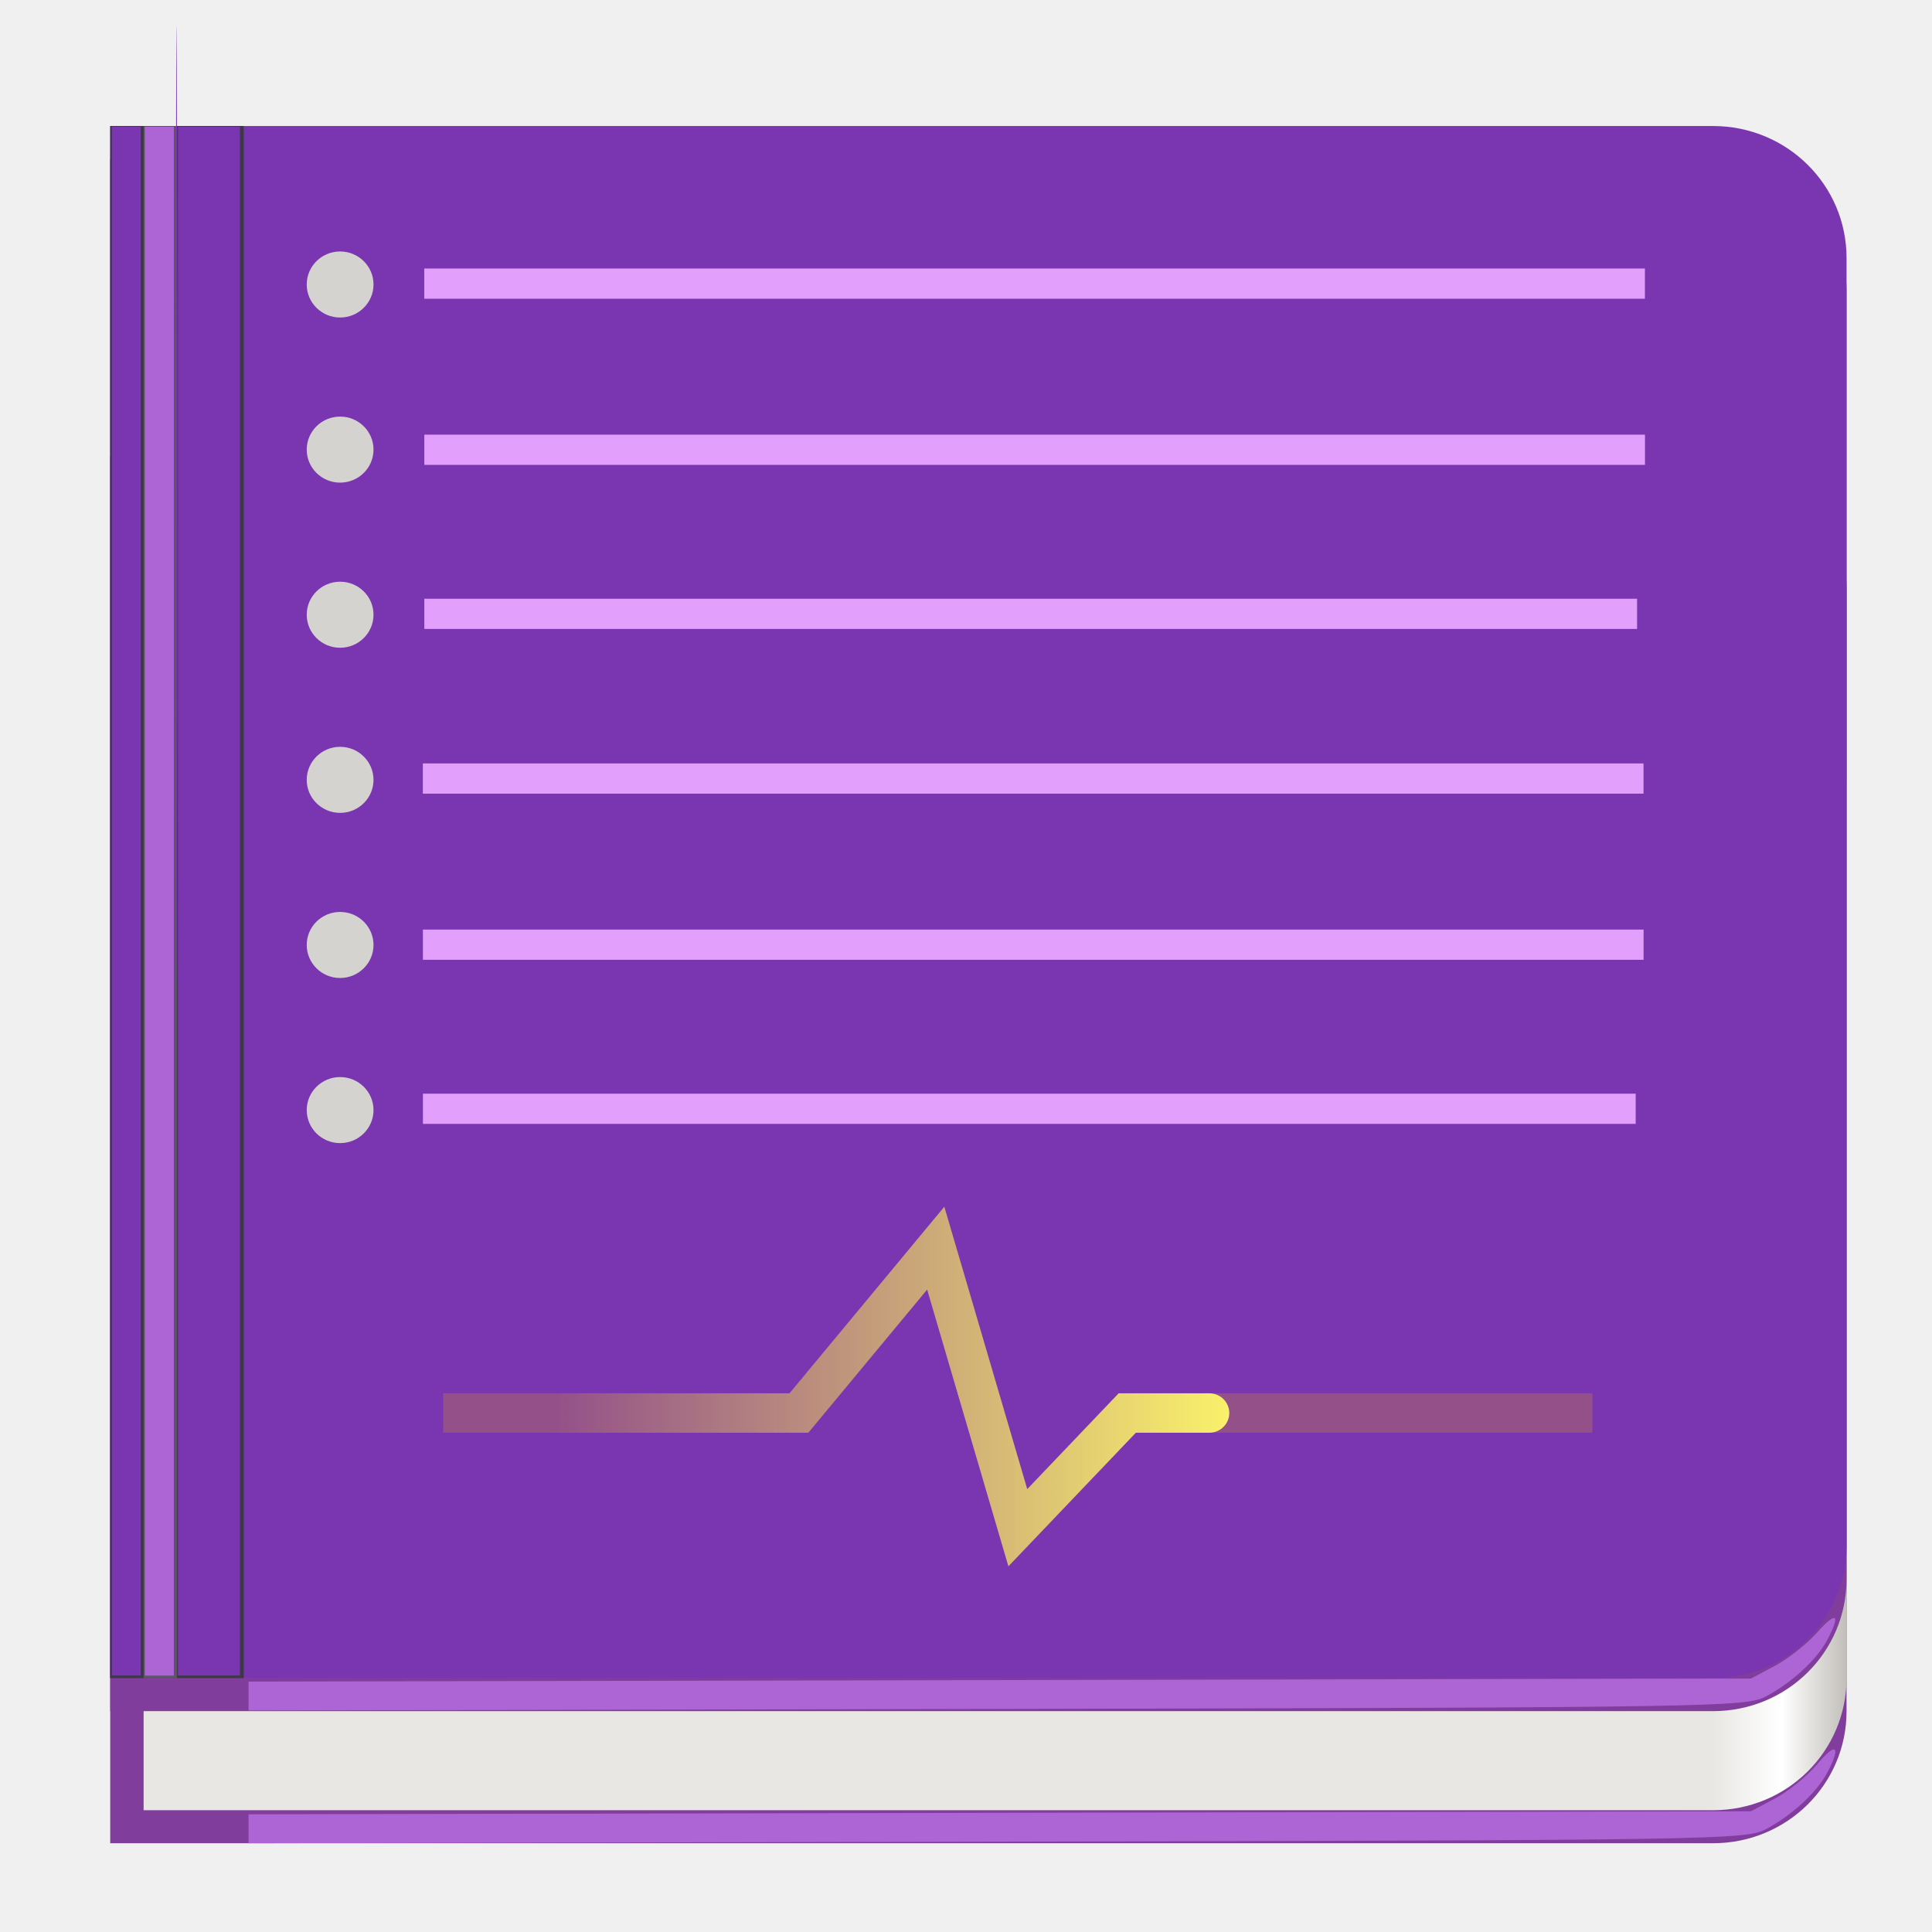
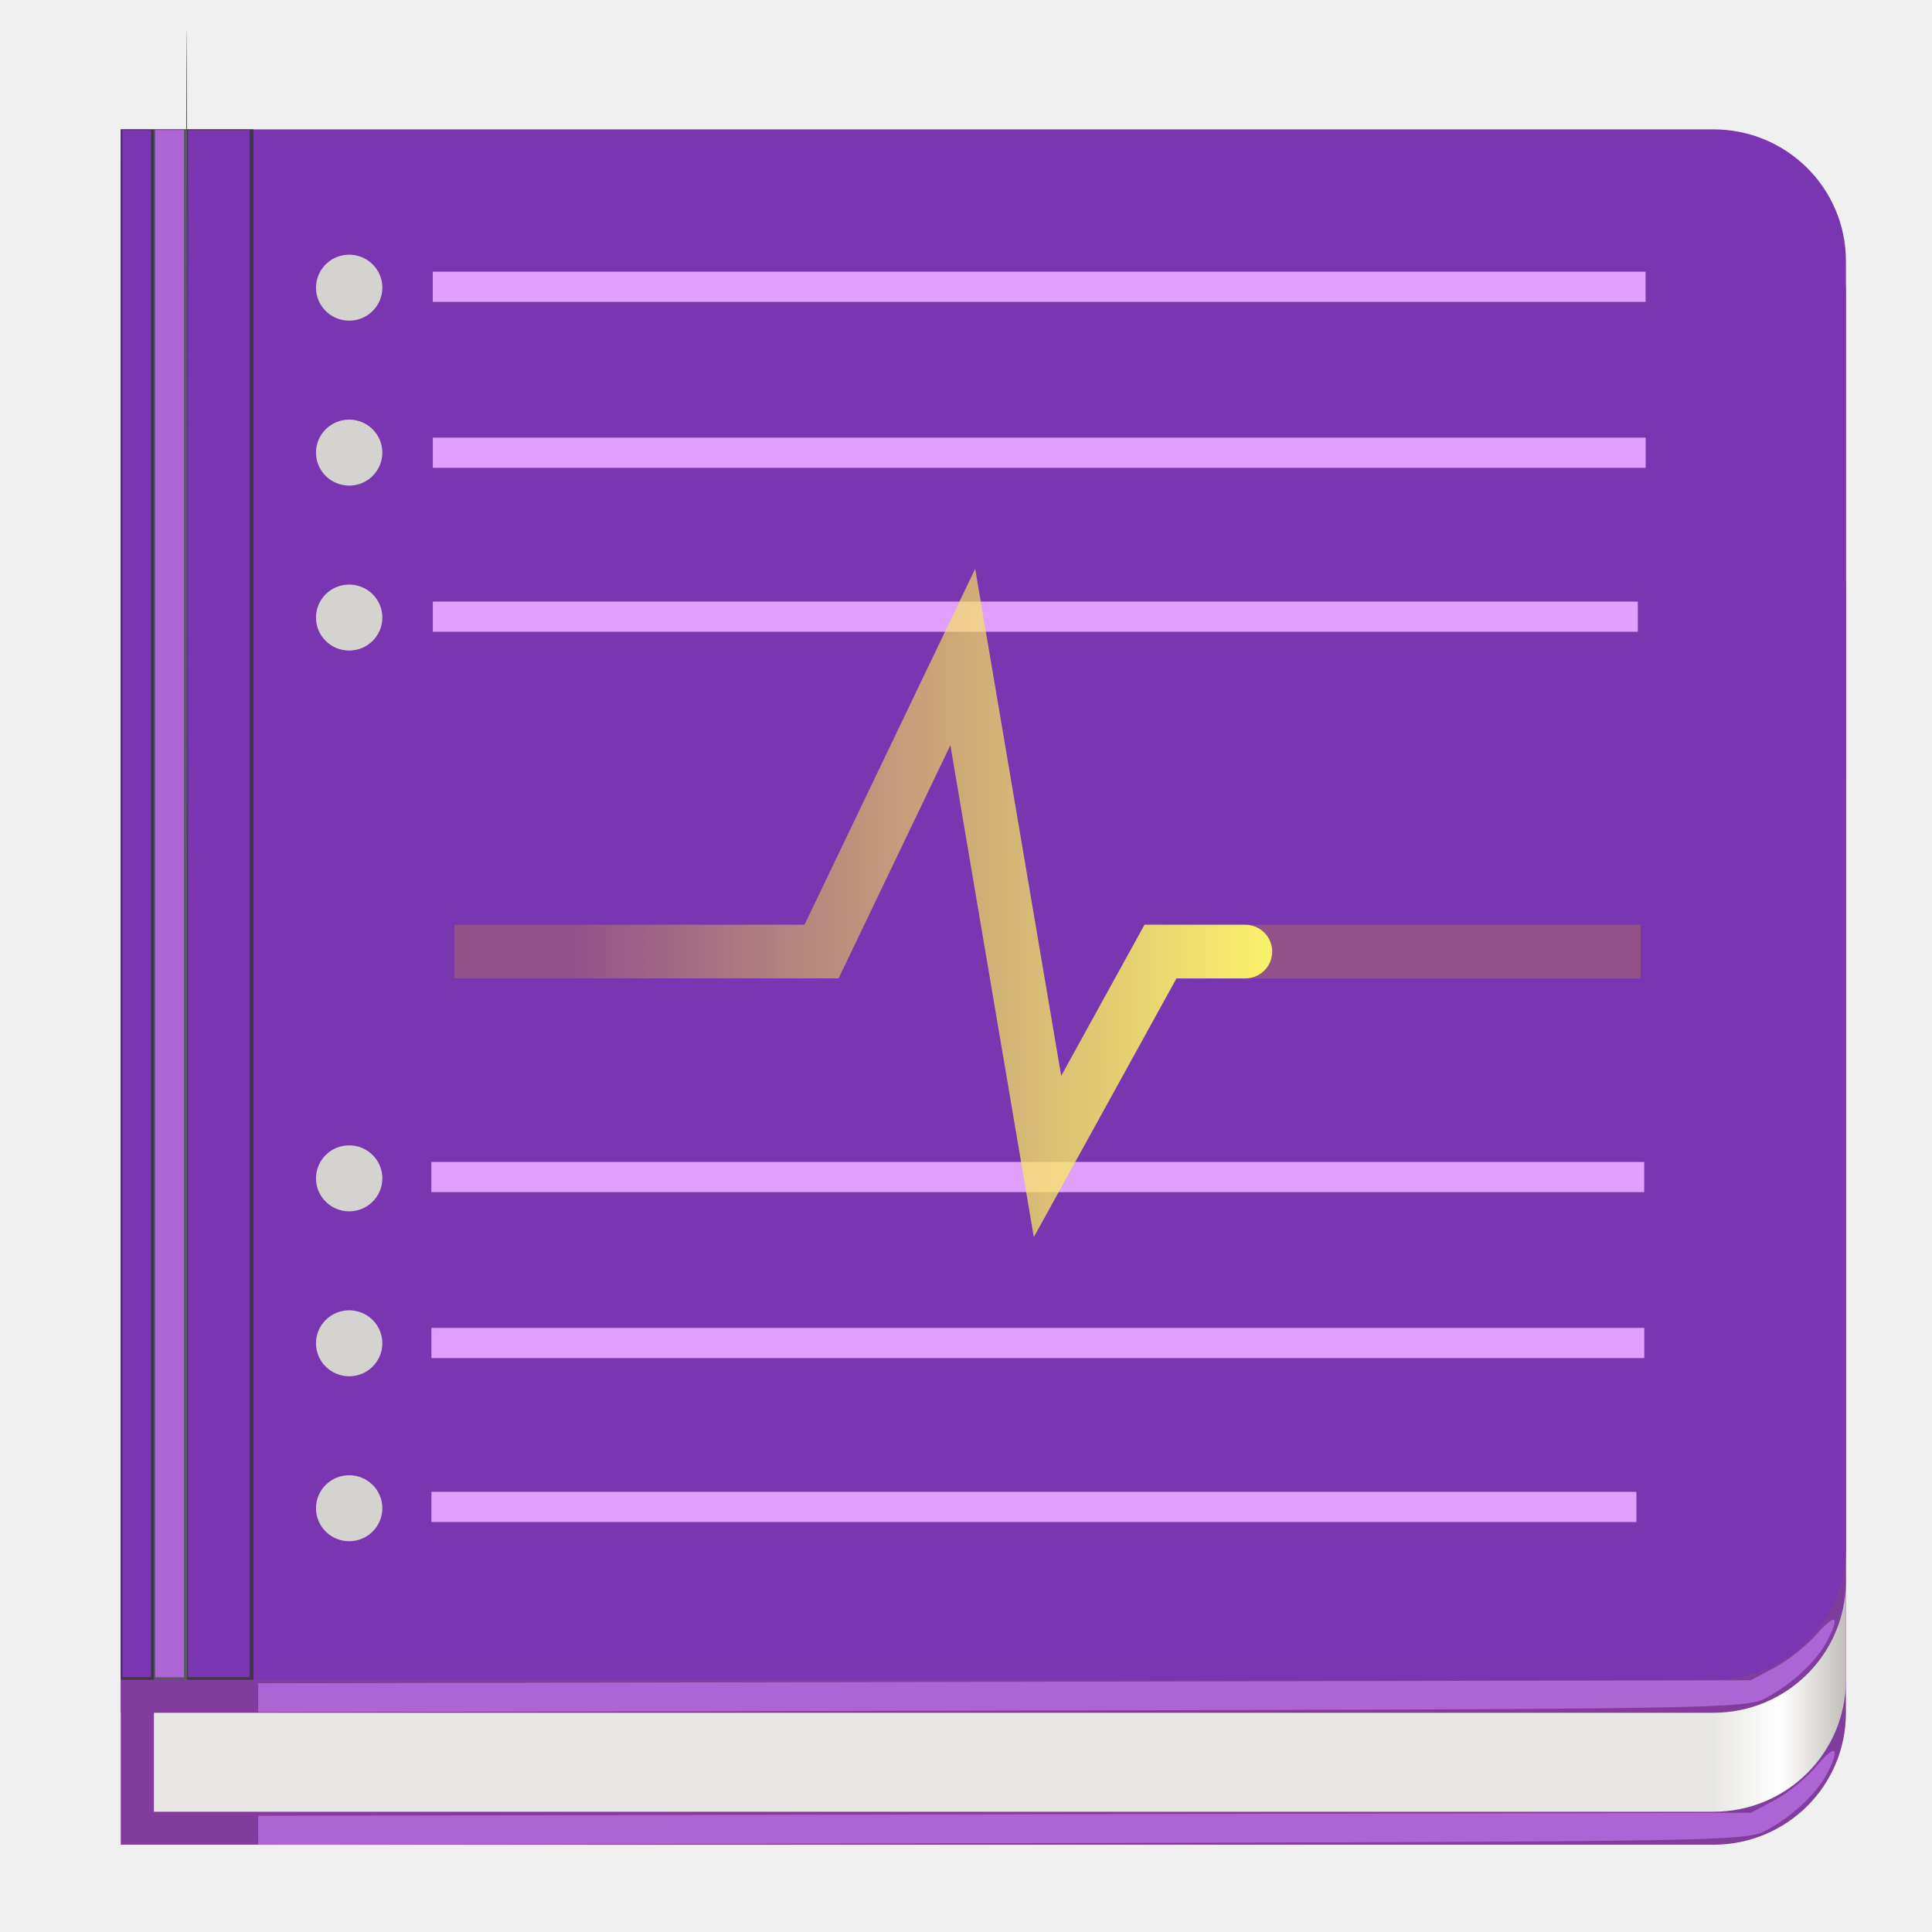
<svg xmlns="http://www.w3.org/2000/svg" xmlns:xlink="http://www.w3.org/1999/xlink" version="1.1" width="64" height="64" id="svg6333">
  <defs id="defs6335">
    <linearGradient id="linearGradient872">
      <stop style="stop-color:#667885;stop-opacity:1" offset="0" id="stop868" />
      <stop style="stop-color:#485a6c;stop-opacity:1" offset="1" id="stop870" />
    </linearGradient>
    <linearGradient x1="24" y1="5" x2="24" y2="43" id="linearGradient3381-5-4" xlink:href="#linearGradient3924-2-2-5-8" gradientUnits="userSpaceOnUse" gradientTransform="matrix(1.432432,0,0,1.436283,-2.378381,-2.470778)" />
    <linearGradient id="linearGradient3924-2-2-5-8">
      <stop id="stop3926-9-4-9-6" style="stop-color:#ffffff;stop-opacity:1" offset="0" />
      <stop id="stop3928-9-8-6-5" style="stop-color:#ffffff;stop-opacity:0.235" offset="0.063" />
      <stop id="stop3930-3-5-1-7" style="stop-color:#ffffff;stop-opacity:0.157" offset="0.951" />
      <stop id="stop3932-8-0-4-8" style="stop-color:#ffffff;stop-opacity:0.392" offset="1" />
    </linearGradient>
    <radialGradient cx="4.993" cy="43.5" r="2.5" fx="4.993" fy="43.5" id="radialGradient3337-2-2" xlink:href="#linearGradient3688-166-749-4-0-3-8" gradientUnits="userSpaceOnUse" gradientTransform="matrix(2.404541,0,0,1,41.98575,15.5)" />
    <linearGradient id="linearGradient3688-166-749-4-0-3-8">
      <stop id="stop2883-4-0-1-8" style="stop-color:#181818;stop-opacity:1" offset="0" />
      <stop id="stop2885-9-2-9-6" style="stop-color:#181818;stop-opacity:0" offset="1" />
    </linearGradient>
    <radialGradient cx="4.993" cy="43.5" r="2.5" fx="4.993" fy="43.5" id="radialGradient3339-1-4" xlink:href="#linearGradient3688-464-309-9-2-4-2" gradientUnits="userSpaceOnUse" gradientTransform="matrix(2.404541,0,0,1,-22.01424,-102.5)" />
    <linearGradient id="linearGradient3688-464-309-9-2-4-2">
      <stop id="stop2889-7-9-6-9" style="stop-color:#181818;stop-opacity:1" offset="0" />
      <stop id="stop2891-6-6-1-7" style="stop-color:#181818;stop-opacity:0" offset="1" />
    </linearGradient>
    <linearGradient id="linearGradient3702-501-757-8-4-1-1">
      <stop id="stop2895-8-9-9-1" style="stop-color:#181818;stop-opacity:0" offset="0" />
      <stop id="stop2897-7-8-7-7" style="stop-color:#181818;stop-opacity:1" offset="0.5" />
      <stop id="stop2899-4-5-1-5" style="stop-color:#181818;stop-opacity:0" offset="1" />
    </linearGradient>
    <linearGradient x1="25.058" y1="47.028" x2="25.058" y2="39.999" id="linearGradient6394" xlink:href="#linearGradient3702-501-757-8-4-1-1" gradientUnits="userSpaceOnUse" gradientTransform="matrix(1.571429,0,0,0.7142857,-5.714285,27.92857)" />
    <linearGradient xlink:href="#linearGradient872" id="linearGradient856-2-3" x1="23.528" y1="6.083" x2="23.528" y2="44.233" gradientUnits="userSpaceOnUse" gradientTransform="matrix(1.410256,0,0,1.410256,-1.846175,-3.256405)" />
-     <linearGradient xlink:href="#linearGradient1879" id="linearGradient1331" gradientUnits="userSpaceOnUse" gradientTransform="matrix(0.25,0,0,0.25,-725.1438,771.0926)" x1="384" y1="120" x2="416" y2="120" />
    <linearGradient id="linearGradient1879">
      <stop id="stop1873" offset="0" style="stop-color:#e8e7e4;stop-opacity:1" />
      <stop style="stop-color:#ffffff;stop-opacity:1" offset="0.511" id="stop1875" />
      <stop id="stop1877" offset="1" style="stop-color:#c2bfba;stop-opacity:1" />
    </linearGradient>
-     <linearGradient xlink:href="#linearGradient985" id="linearGradient23456" gradientUnits="userSpaceOnUse" gradientTransform="matrix(0.2048564,0,0,0.1085316,-719.9477,806.3933)" x1="301" y1="33.559" x2="104" y2="33.559" />
    <linearGradient id="linearGradient985">
      <stop id="stop981" offset="0" style="stop-color:#f9f06b;stop-opacity:1" />
      <stop id="stop983" offset="1" style="stop-color:#f9f06b;stop-opacity:0" />
    </linearGradient>
+     <linearGradient xlink:href="#linearGradient1879" id="linearGradient2794" gradientUnits="userSpaceOnUse" gradientTransform="matrix(0.25,0,0,0.25,-865.6188,893.4512)" x1="384" y1="120" x2="416" y2="120" />
+     <linearGradient xlink:href="#linearGradient985" id="linearGradient2796" gradientUnits="userSpaceOnUse" gradientTransform="matrix(0.2128499,0,0,0.1941129,-860.8346,896.2058)" x1="301" y1="33.559" x2="104" y2="33.559" />
  </defs>
-   <g id="g27772" style="display:inline;enable-background:new" transform="matrix(0.5530612,0,0,0.5469749,404.7002,-397.356)">
-     <path id="rect970-4-6-1-2" d="m -725.144,754.093 v 84 h 96 c 4.432,0 8,-3.568 8,-8 v -68 c 0,-4.432 -3.568,-8 -8,-8 z" style="display:inline;fill:#813d9c;fill-opacity:1;stroke:none;stroke-width:0.377;stroke-linejoin:round;stroke-miterlimit:4;stroke-dasharray:none;stroke-opacity:1;enable-background:new" />
-     <path style="display:inline;fill:url(#linearGradient1331);fill-opacity:1;stroke:none;stroke-width:6;stroke-linecap:butt;stroke-linejoin:miter;stroke-miterlimit:4;stroke-dasharray:none;stroke-dashoffset:0;stroke-opacity:1;marker:none;marker-start:none;marker-mid:none;marker-end:none;paint-order:normal;enable-background:new" d="m -723.144,766.093 v 70 h 94 c 4.432,0 8,-3.568 8,-8 v -54 c 0,-4.432 -3.568,-8 -8,-8 z" id="rect954-3-6-3-2-0-9" />
-     <path id="rect970-5-3-1-8-6-1" d="m -725.144,736.093 v 94 h 96 c 4.432,0 8,-3.568 8,-8 v -78 c 0,-4.432 -3.568,-8 -8,-8 z" style="display:inline;fill:#813d9c;fill-opacity:1;stroke:none;stroke-width:0.377;stroke-linejoin:round;stroke-miterlimit:4;stroke-dasharray:none;stroke-opacity:1;enable-background:new" />
-     <path id="rect970-5-4-4-1-2" d="m -725.144,734.093 v 94 h 96 c 4.432,0 8,-3.568 8,-8 v -78 c 0,-4.432 -3.568,-8 -8,-8 z" style="display:inline;fill:#7a36b1;fill-opacity:1;stroke:none;stroke-width:0.377;stroke-linejoin:round;stroke-miterlimit:4;stroke-dasharray:none;stroke-opacity:1;enable-background:new" />
-     <rect y="734.093" x="-725.144" height="94" width="8" id="rect1073-6-7-5-7" style="display:inline;fill:#3d3846;fill-opacity:1;stroke:none;stroke-width:4;stroke-linecap:round;stroke-linejoin:round;stroke-miterlimit:4;stroke-dasharray:none;stroke-dashoffset:0;stroke-opacity:1;enable-background:new" />
-     <path id="path1217-1-4-49-9" d="m -722.144,828.093 v -94" style="display:inline;opacity:0.15;fill:none;fill-rule:evenodd;stroke:#ffffff;stroke-width:2;stroke-linecap:butt;stroke-linejoin:miter;stroke-miterlimit:4;stroke-dasharray:none;stroke-opacity:1;enable-background:new" />
-     <path style="display:inline;fill:#7a36b1;fill-opacity:1;stroke-width:0.247;enable-background:new" d="m -721.086,781.037 v -46.899 h 1.856 1.856 v 46.899 46.899 h -1.856 -1.856 z" id="path32544-0-0-3" />
-     <path style="display:inline;fill:#7a36b1;fill-opacity:1;stroke-width:0.247;enable-background:new" d="m -721.212,757.037 c 0,-25.863 0.029,-36.406 0.064,-23.43 0.035,12.976 0.035,34.136 -1e-5,47.023 -0.035,12.886 -0.064,2.27 -0.064,-23.593 z" id="path32620-6-9-6" />
-     <path style="display:inline;fill:#ad65d6;fill-opacity:1;stroke-width:0.247;enable-background:new" d="m -723.066,781.037 v -46.899 h 0.866 0.866 v 46.899 46.899 h -0.866 -0.866 z" id="path32659-2-1-0" />
-     <path style="display:inline;fill:#4c158a;fill-opacity:1;stroke-width:0.247;enable-background:new" d="m -725.046,781.037 v -46.899 h 0.866 0.866 v 46.899 46.899 h -0.866 -0.866 z" id="path32735-9-7-6" />
-     <path style="display:inline;fill:#7a36b1;fill-opacity:1;stroke-width:0.247;enable-background:new" d="m -723.066,781.037 v -46.899 h 0.866 0.866 v 46.899 46.899 h -0.866 -0.866 z" id="path33332-0-1-6" />
-     <path style="display:inline;fill:#7a36b1;fill-opacity:1;stroke-width:0.247;enable-background:new" d="m -725.046,781.037 v -46.899 h 0.866 0.866 v 46.899 46.899 h -0.866 -0.866 z" id="path33482-8-1-1" />
-     <path style="display:inline;fill:#ad65d6;fill-opacity:1;stroke-width:0.247;enable-background:new" d="m -723.066,781.037 v -46.899 h 0.866 0.866 v 46.899 46.899 h -0.866 -0.866 z" id="path33862-3-97-7" />
-     <path style="display:inline;fill:#e29ffc;fill-opacity:1;stroke-width:0.153;enable-background:new" d="m -706.414,793.612 v -0.915 h 36.32 36.32 v 0.915 0.915 h -36.32 -36.32 z" id="path209464-7-0-1-7-4-4-5-3" />
-     <a id="a211277-8-1-0-6-7" transform="matrix(0.9341682,0,0,1,-68.016,333.3711)" style="display:inline;fill:#e29ffc;enable-background:new">
-       <path style="display:inline;fill:#e29ffc;fill-opacity:1;stroke-width:0.159;enable-background:new" d="m -683.387,450.303 v -0.915 h 39.133 39.133 v 0.915 0.915 h -39.133 -39.133 z" id="path209464-7-0-1-0-4-8-3-3-5" />
+   <g id="g8176" transform="matrix(0.5495129,0,0,0.5463847,479.6687,-463.6668)" style="display:inline;enable-background:new">
+     <path id="rect970-4-6-1-2-8" d="m -865.619,876.451 v 84 h 96 c 4.432,0 8,-3.568 8,-8 v -68 c 0,-4.432 -3.568,-8 -8,-8 z" style="display:inline;fill:#813d9c;fill-opacity:1;stroke:none;stroke-width:0.377;stroke-linejoin:round;stroke-miterlimit:4;stroke-dasharray:none;stroke-opacity:1;enable-background:new" />
+     <path style="display:inline;fill:url(#linearGradient2794);fill-opacity:1;stroke:none;stroke-width:6;stroke-linecap:butt;stroke-linejoin:miter;stroke-miterlimit:4;stroke-dasharray:none;stroke-dashoffset:0;stroke-opacity:1;marker:none;marker-start:none;marker-mid:none;marker-end:none;paint-order:normal;enable-background:new" d="m -863.619,888.451 v 70 h 94 c 4.432,0 8,-3.568 8,-8 v -54 c 0,-4.432 -3.568,-8 -8,-8 z" id="rect954-3-6-3-2-0-9-4" />
+     <path id="rect970-5-3-1-8-6-1-5" d="m -865.619,858.451 v 94 h 96 c 4.432,0 8,-3.568 8,-8 v -78 c 0,-4.432 -3.568,-8 -8,-8 z" style="display:inline;fill:#813d9c;fill-opacity:1;stroke:none;stroke-width:0.377;stroke-linejoin:round;stroke-miterlimit:4;stroke-dasharray:none;stroke-opacity:1;enable-background:new" />
+     <path id="rect970-5-4-4-1-2-0" d="m -865.619,856.451 v 94 h 96 c 4.432,0 8,-3.568 8,-8 v -78 c 0,-4.432 -3.568,-8 -8,-8 z" style="display:inline;fill:#7a36b1;fill-opacity:1;stroke:none;stroke-width:0.377;stroke-linejoin:round;stroke-miterlimit:4;stroke-dasharray:none;stroke-opacity:1;enable-background:new" />
+     <rect y="856.451" x="-865.619" height="94" width="8" id="rect1073-6-7-5-7-3" style="display:inline;fill:#3d3846;fill-opacity:1;stroke:none;stroke-width:4;stroke-linecap:round;stroke-linejoin:round;stroke-miterlimit:4;stroke-dasharray:none;stroke-dashoffset:0;stroke-opacity:1;enable-background:new" />
+     <path id="path1217-1-4-49-9-6" d="m -862.619,950.451 v -94" style="display:inline;opacity:0.15;fill:none;fill-rule:evenodd;stroke:#ffffff;stroke-width:2;stroke-linecap:butt;stroke-linejoin:miter;stroke-miterlimit:4;stroke-dasharray:none;stroke-opacity:1;enable-background:new" />
+     <path style="display:inline;fill:#7a36b1;fill-opacity:1;stroke-width:0.247;enable-background:new" d="m -861.561,903.395 v -46.899 h 1.856 1.856 v 46.899 46.899 h -1.856 -1.856 z" id="path32544-0-0-3-1" />
+     <path style="display:inline;fill:#7a36b1;fill-opacity:1;stroke-width:0.247;enable-background:new" d="m -861.687,879.395 c 0,-25.863 0.029,-36.406 0.064,-23.43 0.035,12.976 0.035,34.136 -1e-5,47.023 -0.035,12.886 -0.064,2.27 -0.064,-23.593 z" id="path32620-6-9-6-0" />
+     <path style="display:inline;fill:#ad65d6;fill-opacity:1;stroke-width:0.247;enable-background:new" d="m -863.541,903.395 v -46.899 h 0.866 0.866 v 46.899 46.899 h -0.866 -0.866 z" id="path32659-2-1-0-6" />
+     <path style="display:inline;fill:#4c158a;fill-opacity:1;stroke-width:0.247;enable-background:new" d="m -865.521,903.395 v -46.899 h 0.866 0.866 v 46.899 46.899 h -0.866 -0.866 z" id="path32735-9-7-6-3" />
+     <path style="display:inline;fill:#7a36b1;fill-opacity:1;stroke-width:0.247;enable-background:new" d="m -863.541,903.395 v -46.899 h 0.866 0.866 v 46.899 46.899 h -0.866 -0.866 z" id="path33332-0-1-6-20" />
+     <path style="display:inline;fill:#7a36b1;fill-opacity:1;stroke-width:0.247;enable-background:new" d="m -865.521,903.395 v -46.899 h 0.866 0.866 v 46.899 46.899 h -0.866 -0.866 z" id="path33482-8-1-1-6" />
+     <path style="display:inline;fill:#ad65d6;fill-opacity:1;stroke-width:0.247;enable-background:new" d="m -863.541,903.395 v -46.899 h 0.866 0.866 v 46.899 46.899 h -0.866 -0.866 z" id="path33862-3-97-7-1" />
+     <path style="display:inline;fill:#e29ffc;fill-opacity:1;stroke-width:0.153;enable-background:new" d="m -846.889,939.971 v -0.915 h 36.32 36.32 v 0.915 0.915 h -36.32 -36.32 z" id="path209464-7-0-1-7-4-4-5-3-55" />
+     <a id="a211277-8-1-0-6-7-4" transform="matrix(0.9341682,0,0,1,-208.491,479.7297)" style="display:inline;fill:#e29ffc;enable-background:new">
+       <path style="display:inline;fill:#e29ffc;fill-opacity:1;stroke-width:0.159;enable-background:new" d="m -683.387,450.303 v -0.915 h 39.133 39.133 v 0.915 0.915 h -39.133 -39.133 z" id="path209464-7-0-1-0-4-8-3-3-5-7" />
    </a>
-     <a id="a211277-1-5-5-9-9-9" transform="matrix(0.9341682,0,0,1,-68.02059,323.309)" style="display:inline;fill:#e29ffc;enable-background:new">
-       <path style="display:inline;fill:#e29ffc;fill-opacity:1;stroke-width:0.159;enable-background:new" d="m -683.387,450.303 v -0.915 h 39.133 39.133 v 0.915 0.915 h -39.133 -39.133 z" id="path209464-7-0-1-0-3-0-9-1-4-2" />
+     <a id="a211277-1-5-5-9-9-9-6" transform="matrix(0.9341682,0,0,1,-208.4956,469.6676)" style="display:inline;fill:#e29ffc;enable-background:new">
+       <path style="display:inline;fill:#e29ffc;fill-opacity:1;stroke-width:0.159;enable-background:new" d="m -683.387,450.303 v -0.915 h 39.133 39.133 v 0.915 0.915 h -39.133 -39.133 z" id="path209464-7-0-1-0-3-0-9-1-4-2-5" />
    </a>
-     <path style="display:inline;fill:#e29ffc;fill-opacity:1;stroke-width:0.153;enable-background:new" d="m -706.331,763.637 v -0.915 h 36.32 36.32 v 0.915 0.915 h -36.32 -36.32 z" id="path209464-7-0-1-7-4-4-5-3-7" />
-     <a id="a211277-8-1-0-6-7-3" transform="matrix(0.9341682,0,0,1,-67.93248,303.3967)" style="display:inline;fill:#e29ffc;enable-background:new">
-       <path style="display:inline;fill:#e29ffc;fill-opacity:1;stroke-width:0.159;enable-background:new" d="m -683.387,450.303 v -0.915 h 39.133 39.133 v 0.915 0.915 h -39.133 -39.133 z" id="path209464-7-0-1-0-4-8-3-3-5-6" />
+     <path style="display:inline;fill:#e29ffc;fill-opacity:1;stroke-width:0.153;enable-background:new" d="m -846.806,885.996 v -0.915 h 36.32 36.32 v 0.915 0.915 h -36.32 -36.32 z" id="path209464-7-0-1-7-4-4-5-3-7-6" />
+     <a id="a211277-8-1-0-6-7-3-9" transform="matrix(0.9341682,0,0,1,-208.4075,425.7552)" style="display:inline;fill:#e29ffc;enable-background:new">
+       <path style="display:inline;fill:#e29ffc;fill-opacity:1;stroke-width:0.159;enable-background:new" d="m -683.387,450.303 v -0.915 h 39.133 39.133 v 0.915 0.915 h -39.133 -39.133 z" id="path209464-7-0-1-0-4-8-3-3-5-6-3" />
    </a>
-     <a id="a211277-1-5-5-9-9-9-1" transform="matrix(0.9341682,0,0,1,-67.93707,293.3345)" style="display:inline;fill:#e29ffc;enable-background:new">
-       <path style="display:inline;fill:#e29ffc;fill-opacity:1;stroke-width:0.159;enable-background:new" d="m -683.387,450.303 v -0.915 h 39.133 39.133 v 0.915 0.915 h -39.133 -39.133 z" id="path209464-7-0-1-0-3-0-9-1-4-2-2" />
+     <a id="a211277-1-5-5-9-9-9-1-7" transform="matrix(0.9341682,0,0,1,-208.4121,415.6931)" style="display:inline;fill:#e29ffc;enable-background:new">
+       <path style="display:inline;fill:#e29ffc;fill-opacity:1;stroke-width:0.159;enable-background:new" d="m -683.387,450.303 v -0.915 h 39.133 39.133 v 0.915 0.915 h -39.133 -39.133 z" id="path209464-7-0-1-0-3-0-9-1-4-2-2-4" />
    </a>
-     <path style="fill:#ad65d6;fill-opacity:1;stroke-width:0.349" d="m -716.858,829.178 v -0.875 l 44.992,-0.092 44.992,-0.092 1.431,-0.766 c 0.787,-0.421 1.927,-1.331 2.534,-2.022 1.165,-1.326 1.433,-1.13 0.61,0.446 -0.629,1.203 -2.137,2.605 -3.7,3.437 -1.172,0.624 -3.082,0.655 -46.04,0.745 l -44.817,0.094 z" id="path28190-9-8-2" />
-     <path style="fill:#ad65d6;fill-opacity:1;stroke-width:0.349" d="m -716.858,837.217 v -0.876 l 44.992,-0.092 44.992,-0.092 1.451,-0.776 c 0.798,-0.427 1.938,-1.367 2.534,-2.089 1.13,-1.37 1.436,-1.098 0.589,0.524 -0.629,1.203 -2.137,2.605 -3.7,3.437 -1.172,0.624 -3.083,0.655 -46.04,0.746 l -44.817,0.095 z" id="path28229-6-12-8" />
-     <g id="g13431" transform="translate(2,-22.7952)">
-       <circle r="2" cy="816.486" cx="-713.374" id="circle1505-1-2" style="vector-effect:none;fill:#d5d3cf;fill-opacity:1;stroke:none;stroke-width:8;stroke-linecap:butt;stroke-linejoin:round;stroke-miterlimit:4;stroke-dasharray:none;stroke-dashoffset:0;stroke-opacity:1" />
-       <circle style="vector-effect:none;fill:#d5d3cf;fill-opacity:1;stroke:none;stroke-width:8;stroke-linecap:butt;stroke-linejoin:round;stroke-miterlimit:4;stroke-dasharray:none;stroke-dashoffset:0;stroke-opacity:1" id="circle1507-7-9" cx="-713.374" cy="806.486" r="2" />
-       <circle r="2" cy="796.486" cx="-713.374" id="circle1509-2-3" style="vector-effect:none;fill:#d5d3cf;fill-opacity:1;stroke:none;stroke-width:8;stroke-linecap:butt;stroke-linejoin:round;stroke-miterlimit:4;stroke-dasharray:none;stroke-dashoffset:0;stroke-opacity:1" />
-       <circle style="vector-effect:none;fill:#d5d3cf;fill-opacity:1;stroke:none;stroke-width:8;stroke-linecap:butt;stroke-linejoin:round;stroke-miterlimit:4;stroke-dasharray:none;stroke-dashoffset:0;stroke-opacity:1" id="circle1511-7-9" cx="-713.374" cy="786.486" r="2" />
-       <circle r="2" cy="776.486" cx="-713.374" id="circle1513-9-2-0" style="vector-effect:none;fill:#d5d3cf;fill-opacity:1;stroke:none;stroke-width:8;stroke-linecap:butt;stroke-linejoin:round;stroke-miterlimit:4;stroke-dasharray:none;stroke-dashoffset:0;stroke-opacity:1" />
-       <circle style="vector-effect:none;fill:#d5d3cf;fill-opacity:1;stroke:none;stroke-width:8;stroke-linecap:butt;stroke-linejoin:round;stroke-miterlimit:4;stroke-dasharray:none;stroke-dashoffset:0;stroke-opacity:1" id="circle1515-2-8" cx="-713.374" cy="766.486" r="2" />
-     </g>
-     <path id="path1092-6-1-3-7-5-5-1-4" style="display:inline;opacity:0.236;fill:none;stroke:#e5a50a;stroke-width:2.386;stroke-linecap:butt;stroke-linejoin:miter;stroke-miterlimit:10;stroke-dasharray:none;stroke-opacity:1;enable-background:new" d="m -705.198,812.037 h 21.305 l 8.194,-9.985 4.917,16.931 6.555,-6.946 h 27.86" />
-     <path id="path1092-6-1-3-7-5-1-0-0-3" style="display:inline;fill:none;stroke:url(#linearGradient23456);stroke-width:2.386;stroke-linecap:round;stroke-linejoin:miter;stroke-miterlimit:10;stroke-dasharray:none;stroke-opacity:1;enable-background:new" d="m -705.198,812.037 h 21.305 l 8.194,-9.985 4.917,16.931 6.555,-6.946 h 4.917" />
+     <path style="fill:#ad65d6;fill-opacity:1;stroke-width:0.349" d="m -857.333,951.537 v -0.875 l 44.992,-0.092 44.992,-0.092 1.431,-0.766 c 0.787,-0.421 1.927,-1.331 2.534,-2.022 1.165,-1.326 1.433,-1.13 0.61,0.446 -0.629,1.203 -2.137,2.605 -3.7,3.437 -1.172,0.624 -3.082,0.655 -46.04,0.745 l -44.817,0.094 z" id="path28190-9-8-2-5" />
+     <path style="fill:#ad65d6;fill-opacity:1;stroke-width:0.349" d="m -857.333,959.575 v -0.876 l 44.992,-0.092 44.992,-0.092 1.451,-0.776 c 0.798,-0.427 1.938,-1.367 2.534,-2.089 1.13,-1.37 1.436,-1.098 0.589,0.524 -0.629,1.203 -2.137,2.605 -3.7,3.437 -1.172,0.624 -3.083,0.655 -46.04,0.746 l -44.817,0.095 z" id="path28229-6-12-8-2" />
+     <circle r="2" cy="940.05" cx="-851.849" id="circle1505-1-2-4" style="vector-effect:none;fill:#d5d3cf;fill-opacity:1;stroke:none;stroke-width:8;stroke-linecap:butt;stroke-linejoin:round;stroke-miterlimit:4;stroke-dasharray:none;stroke-dashoffset:0;stroke-opacity:1" />
+     <circle style="vector-effect:none;fill:#d5d3cf;fill-opacity:1;stroke:none;stroke-width:8;stroke-linecap:butt;stroke-linejoin:round;stroke-miterlimit:4;stroke-dasharray:none;stroke-dashoffset:0;stroke-opacity:1" id="circle1507-7-9-7" cx="-851.849" cy="930.05" r="2" />
+     <circle r="2" cy="920.05" cx="-851.849" id="circle1509-2-3-4" style="vector-effect:none;fill:#d5d3cf;fill-opacity:1;stroke:none;stroke-width:8;stroke-linecap:butt;stroke-linejoin:round;stroke-miterlimit:4;stroke-dasharray:none;stroke-dashoffset:0;stroke-opacity:1" />
+     <circle style="vector-effect:none;fill:#d5d3cf;fill-opacity:1;stroke:none;stroke-width:8;stroke-linecap:butt;stroke-linejoin:round;stroke-miterlimit:4;stroke-dasharray:none;stroke-dashoffset:0;stroke-opacity:1" id="circle1511-7-9-43" cx="-851.849" cy="886.05" r="2" />
+     <circle r="2" cy="876.05" cx="-851.849" id="circle1513-9-2-0-0" style="vector-effect:none;fill:#d5d3cf;fill-opacity:1;stroke:none;stroke-width:8;stroke-linecap:butt;stroke-linejoin:round;stroke-miterlimit:4;stroke-dasharray:none;stroke-dashoffset:0;stroke-opacity:1" />
+     <circle style="vector-effect:none;fill:#d5d3cf;fill-opacity:1;stroke:none;stroke-width:8;stroke-linecap:butt;stroke-linejoin:round;stroke-miterlimit:4;stroke-dasharray:none;stroke-dashoffset:0;stroke-opacity:1" id="circle1515-2-8-7" cx="-851.849" cy="866.05" r="2" />
+     <path id="path1092-6-1-3-7-5-5-1-4-8" style="display:inline;opacity:0.236;fill:none;stroke:#e5a50a;stroke-width:3.252;stroke-linecap:butt;stroke-linejoin:miter;stroke-miterlimit:10;stroke-dasharray:none;stroke-opacity:1;enable-background:new" d="m -845.509,906.3 h 22.136 l 8.514,-17.858 5.108,30.282 6.811,-12.423 h 28.948" />
+     <path id="path1092-6-1-3-7-5-1-0-0-3-6" style="display:inline;fill:none;stroke:url(#linearGradient2796);stroke-width:3.252;stroke-linecap:round;stroke-linejoin:miter;stroke-miterlimit:10;stroke-dasharray:none;stroke-opacity:1;enable-background:new" d="m -845.509,906.3 h 22.136 l 8.514,-17.858 5.108,30.282 6.811,-12.423 h 5.108" />
  </g>
</svg>
